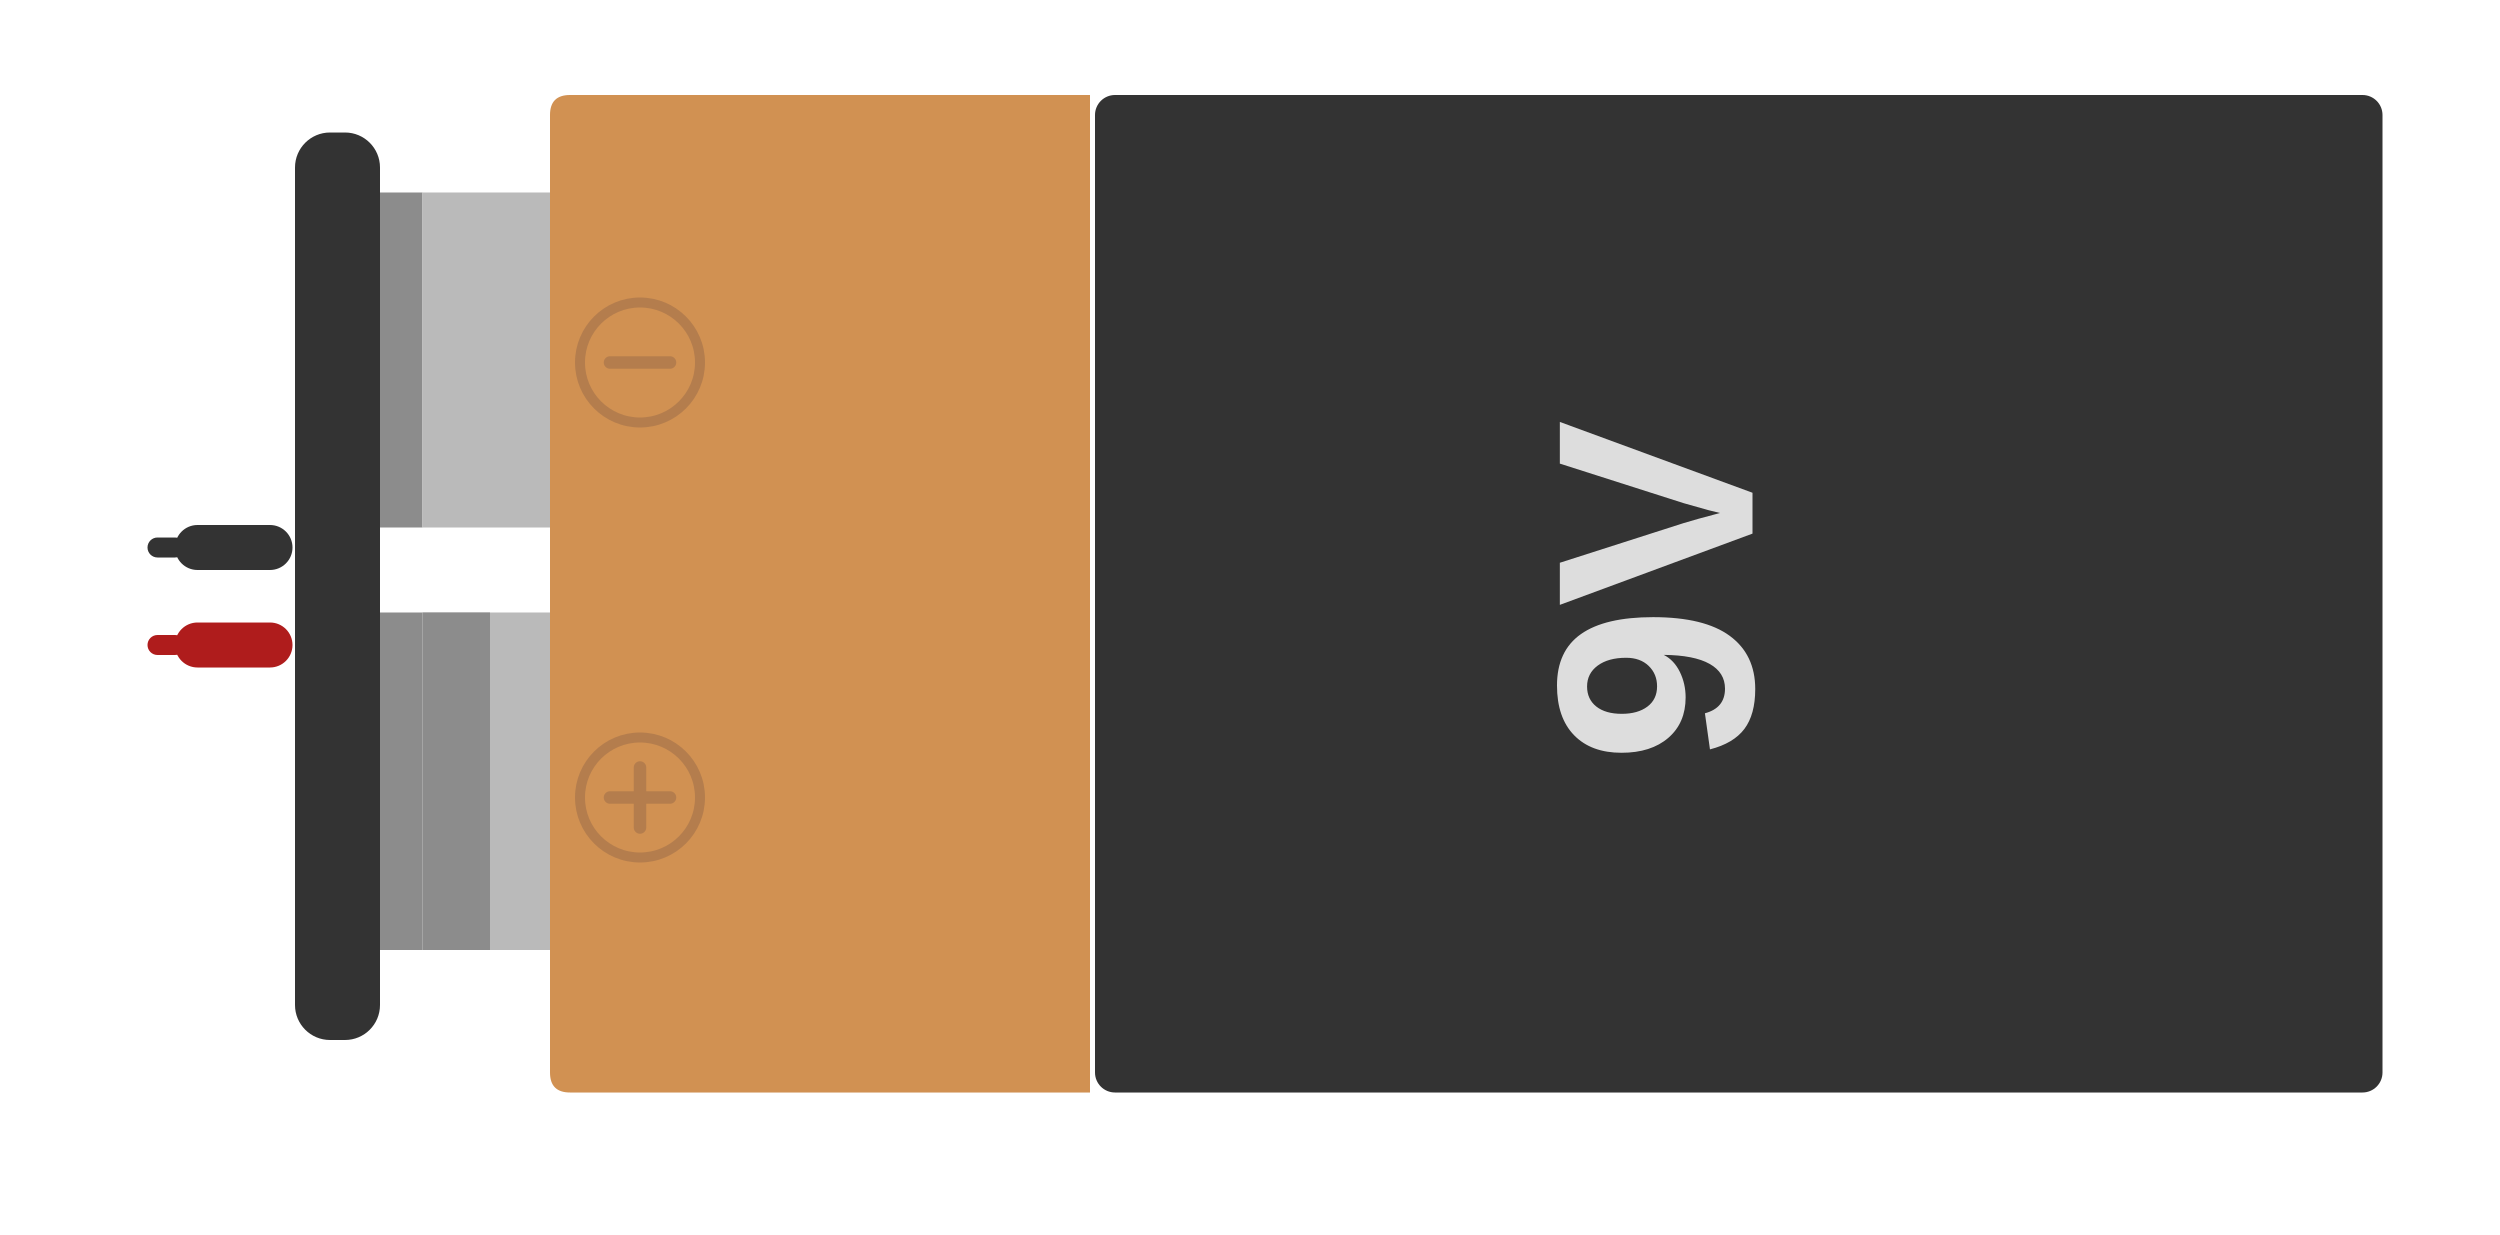
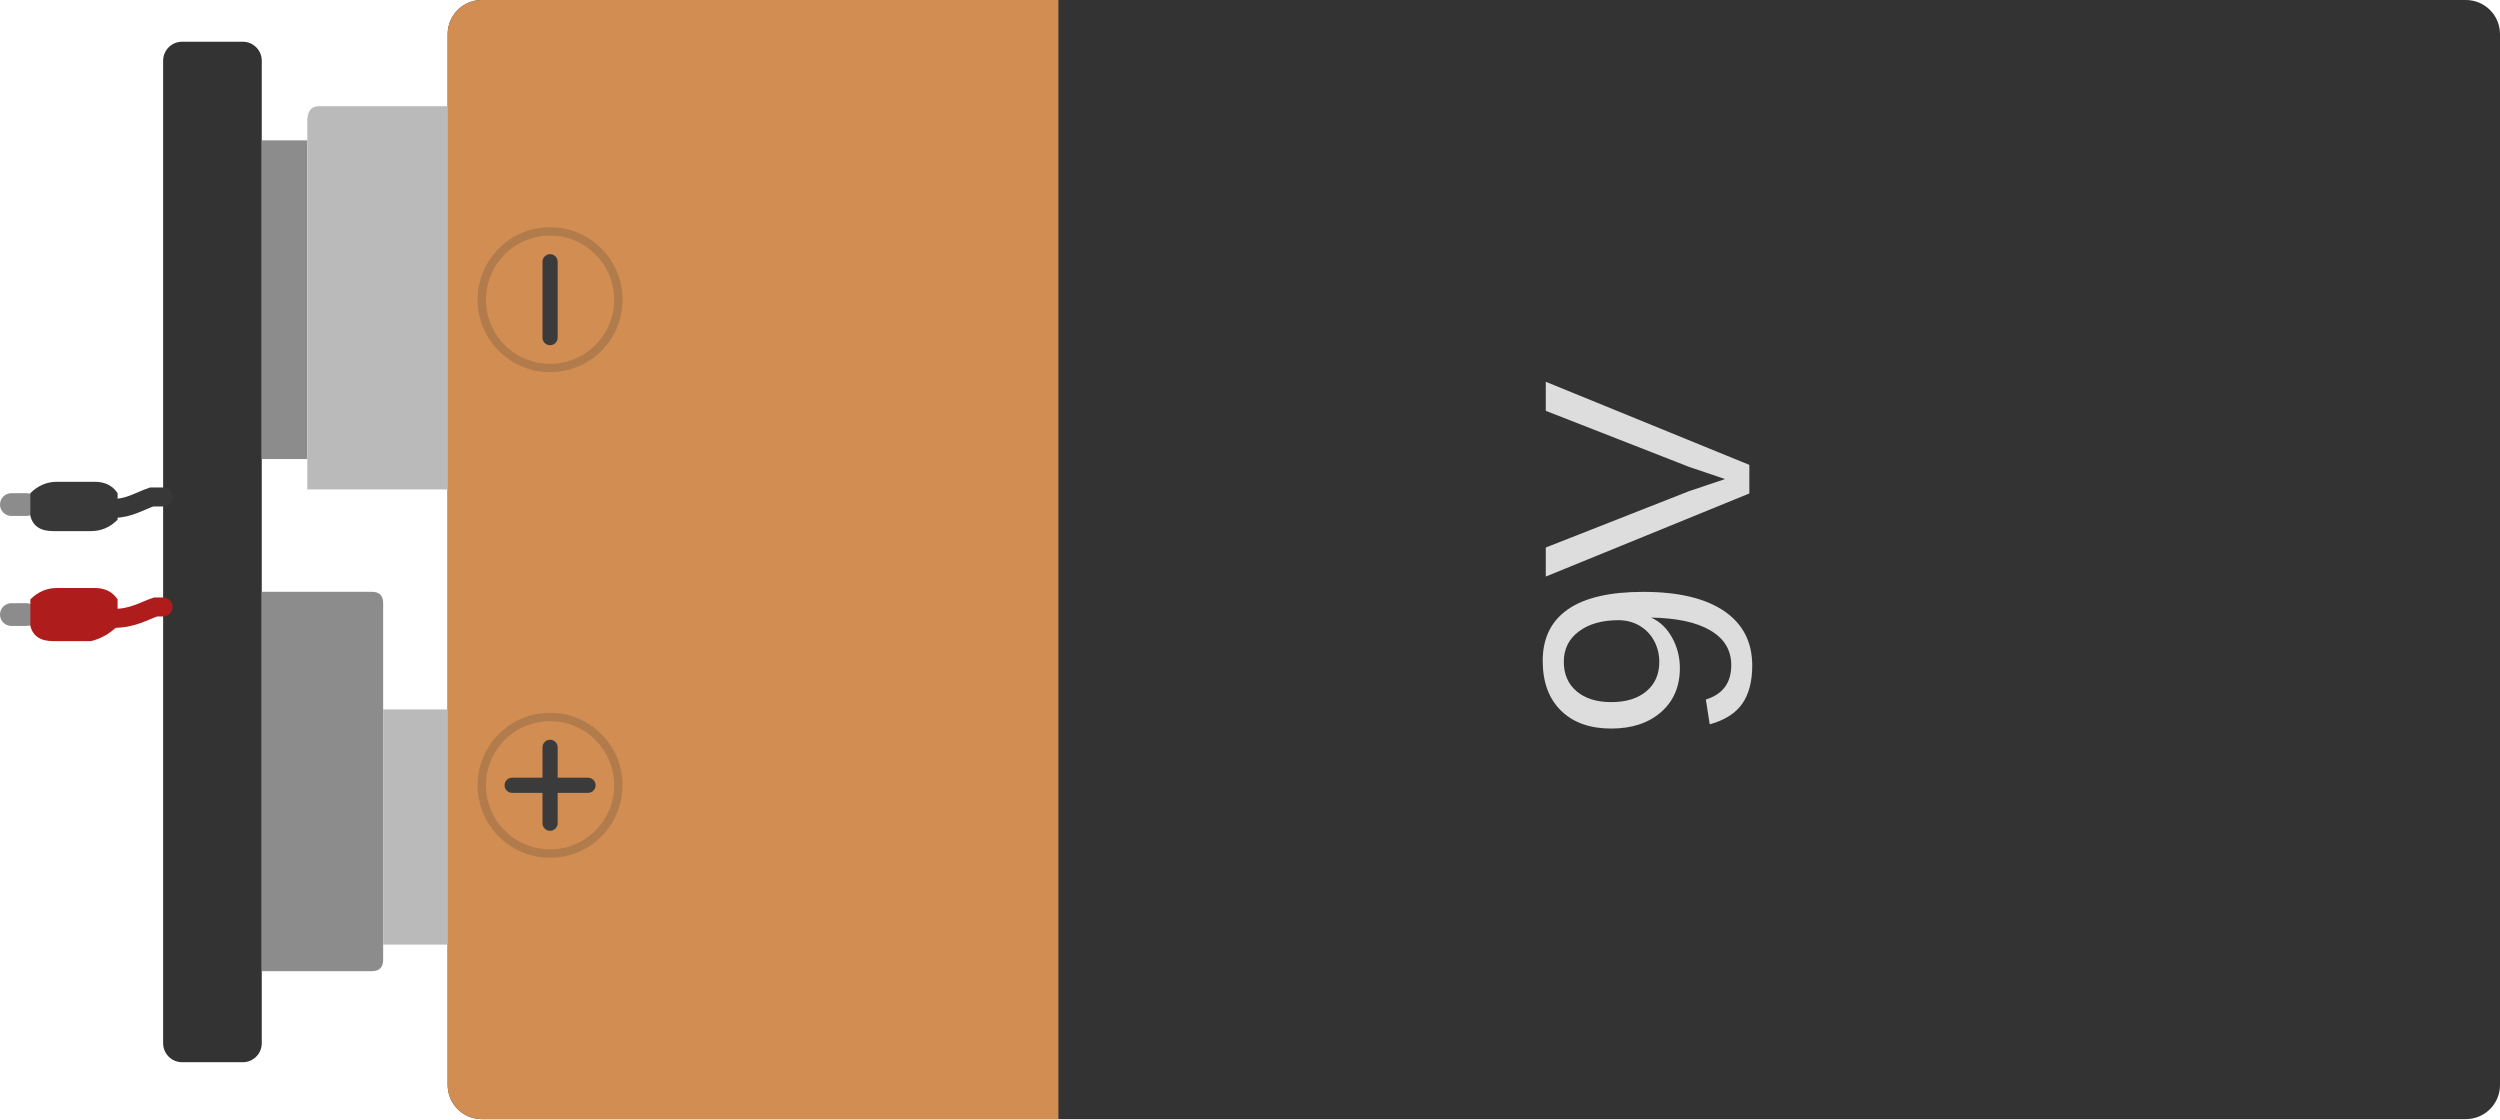
- <svg xmlns="http://www.w3.org/2000/svg" viewBox="0 0 1000 494" width="1000" height="494">
-   <rect x="59" y="215" width="15" height="8" rx="4" fill="#333333" />
-   <rect x="70" y="210" width="47" height="18" rx="9" fill="#333333" />
-   <rect x="59" y="254" width="15" height="8" rx="4" fill="#af1c1c" />
-   <rect x="70" y="249" width="47" height="18" rx="9" fill="#af1c1c" />
-   <rect x="118" y="53" width="34" height="363" rx="14" fill="#333333" />
-   <rect x="152" y="77" width="17" height="134" fill="#8c8c8c" />
-   <rect x="152" y="245" width="17" height="135" fill="#8c8c8c" />
-   <rect x="169" y="77" width="51" height="134" fill="#bababa" />
-   <rect x="169" y="245" width="51" height="135" fill="#bababa" />
-   <rect x="169" y="245" width="27" height="135" fill="#8c8c8c" />
-   <rect x="438" y="38" width="515" height="399" rx="8" fill="#333333" />
-   <path d="M228 38 h208 v399 h-208 q-8 0 -8 -8 v-383 q0 -8 8 -8 z" fill="#d19152" />
-   <g fill="none" stroke="#b47d4d" stroke-width="4">
-     <circle cx="256" cy="145" r="24" />
-     <circle cx="256" cy="319" r="24" />
+ <svg xmlns="http://www.w3.org/2000/svg" width="659" height="295" viewBox="42 53 659 295" version="1.1" role="img" aria-labelledby="title desc">
+   <defs>
+     <clipPath id="bodyClip">
+       <rect x="160" y="53" width="541" height="295" rx="9" ry="9" />
+     </clipPath>
+   </defs>
+   <g id="battery-9v">
+     <g id="body" clip-path="url(#bodyClip)">
+       <rect x="160" y="53" width="541" height="295" fill="#333333" />
+       <rect x="160" y="53" width="161" height="295" fill="#d18d52" />
+     </g>
+     <rect id="contact-plate" x="85" y="64" width="26" height="269" rx="5" ry="5" fill="#333333" />
+     <path id="upper-spacer" d="M111 90 H123 V174 H111 Z" fill="#8c8c8c" />
+     <path id="upper-contact" d="M126 81 H160 V182 H123 V85 Q123 81 126 81 Z" fill="#bababa" />
+     <path id="lower-contact" d="M111 209 H140 Q143 209 143 212 V306 Q143 309 140 309 H111 Z" fill="#8c8c8c" />
+     <path id="lower-spacer" d="M143 240 H160 V302 H143 Z" fill="#bababa" />
+     <g id="polarity-minus">
+       <circle cx="187" cy="132" r="18" fill="none" stroke="#b17b4c" stroke-width="2.2" />
+       <rect x="185" y="120" width="4" height="24" rx="2" fill="#3b3b3b" />
+     </g>
+     <g id="polarity-plus">
+       <circle cx="187" cy="260" r="18" fill="none" stroke="#b17b4c" stroke-width="2.2" />
+       <rect x="175" y="258" width="24" height="4" rx="2" fill="#3b3b3b" />
+       <rect x="185" y="248" width="4" height="24" rx="2" fill="#3b3b3b" />
+     </g>
+     <g id="terminal-black">
+       <rect x="42" y="183" width="10" height="6" rx="3" fill="#8c8c8c" />
+       <path d="M50 183 Q53 180 57 180 H67 Q71 180 73 183 V190 Q70 193 66 193 H56 Q51 193 50 189 Z" fill="#383838" />
+       <path d="M72 187 C76 187 79 185 82 184 C83 184 84 184 85 184" fill="none" stroke="#383838" stroke-width="5" stroke-linecap="round" />
+     </g>
+     <g id="terminal-red">
+       <rect x="42" y="212" width="10" height="6" rx="3" fill="#8c8c8c" />
+       <path d="M50 211 Q53 208 57 208 H67 Q71 208 73 211 V218 Q70 221 66 222 H56 Q51 222 50 218 Z" fill="#af1c1c" />
+       <path d="M72 216 C77 216 80 214 83 213 C84 213 85 213 85 213" fill="none" stroke="#af1c1c" stroke-width="5" stroke-linecap="round" />
+     </g>
+     <g id="label-9v" transform="translate(481 201) rotate(-90)">
+       <text x="0" y="0" text-anchor="middle" dominant-baseline="middle" font-family="Arial, Helvetica, sans-serif" font-size="78" font-weight="400" fill="#dddddd">9V</text>
+     </g>
  </g>
-   <g stroke="#b47d4d" stroke-width="5" stroke-linecap="round">
-     <line x1="244" y1="145" x2="268" y2="145" />
-     <line x1="244" y1="319" x2="268" y2="319" />
-     <line x1="256" y1="307" x2="256" y2="331" />
-   </g>
-   <text transform="translate(701 305) rotate(-90)" font-family="Arial, Helvetica, sans-serif" font-size="112" font-weight="700" fill="#dddddd">9V</text>
</svg>
